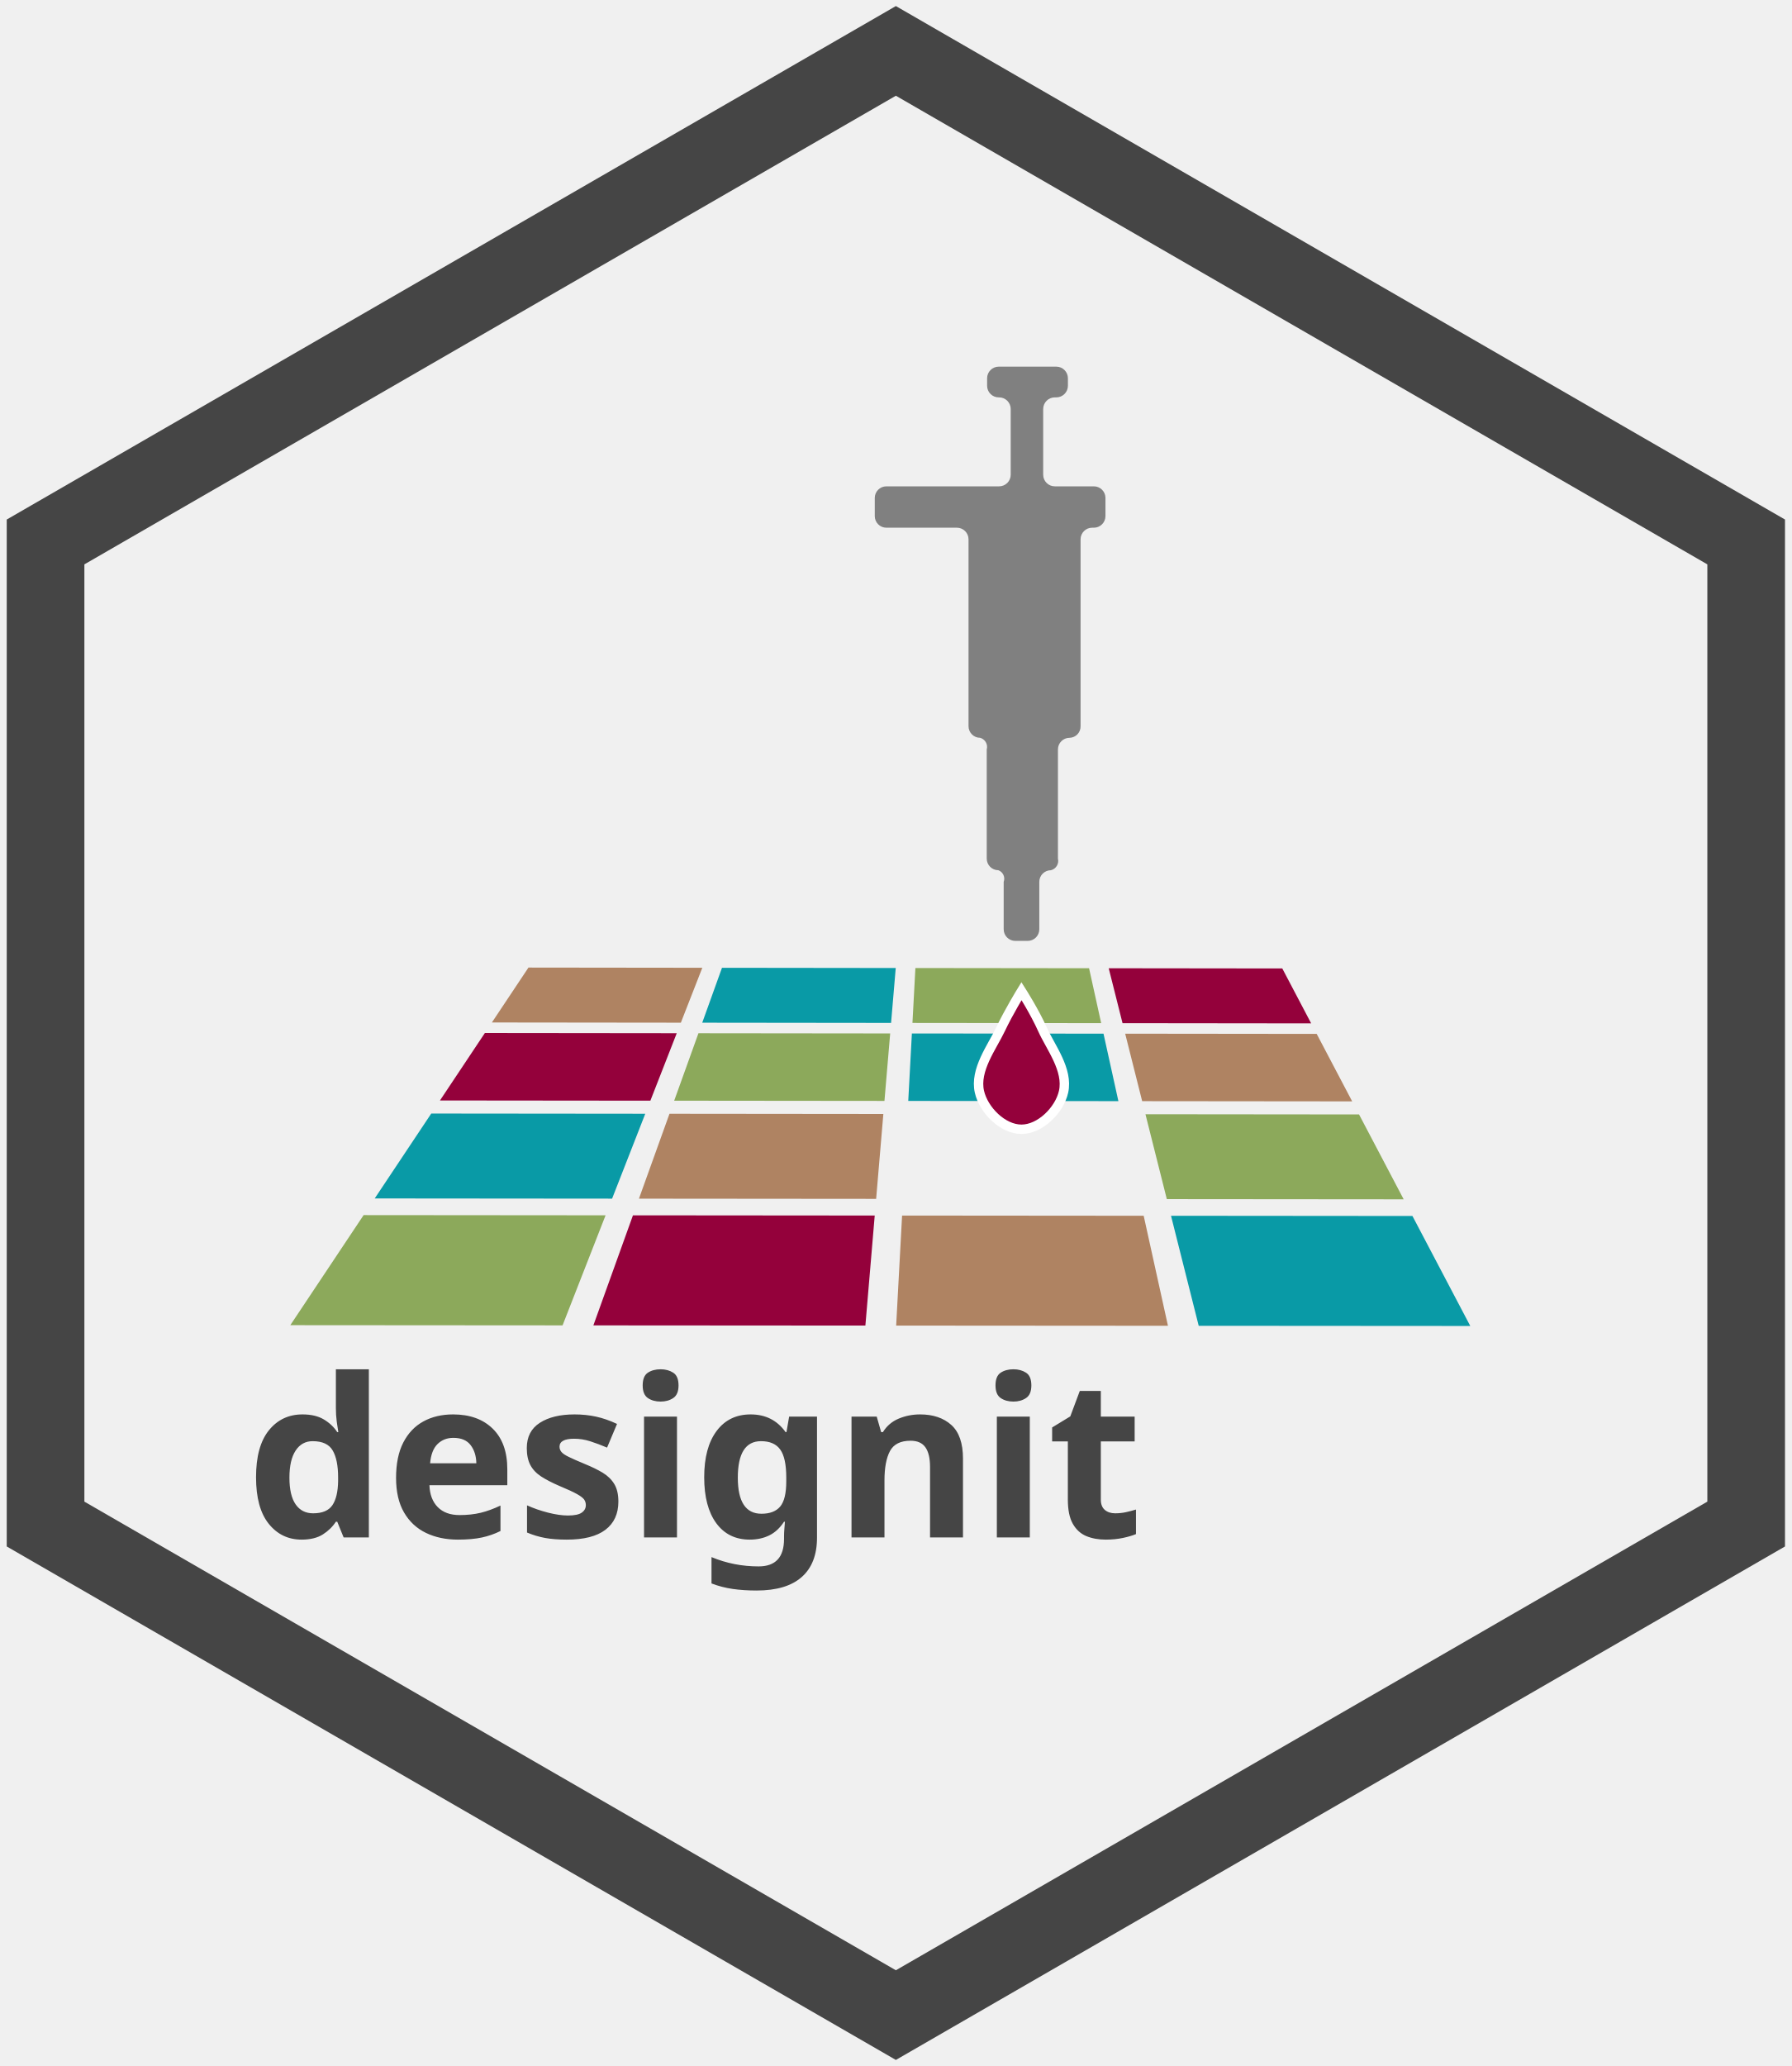
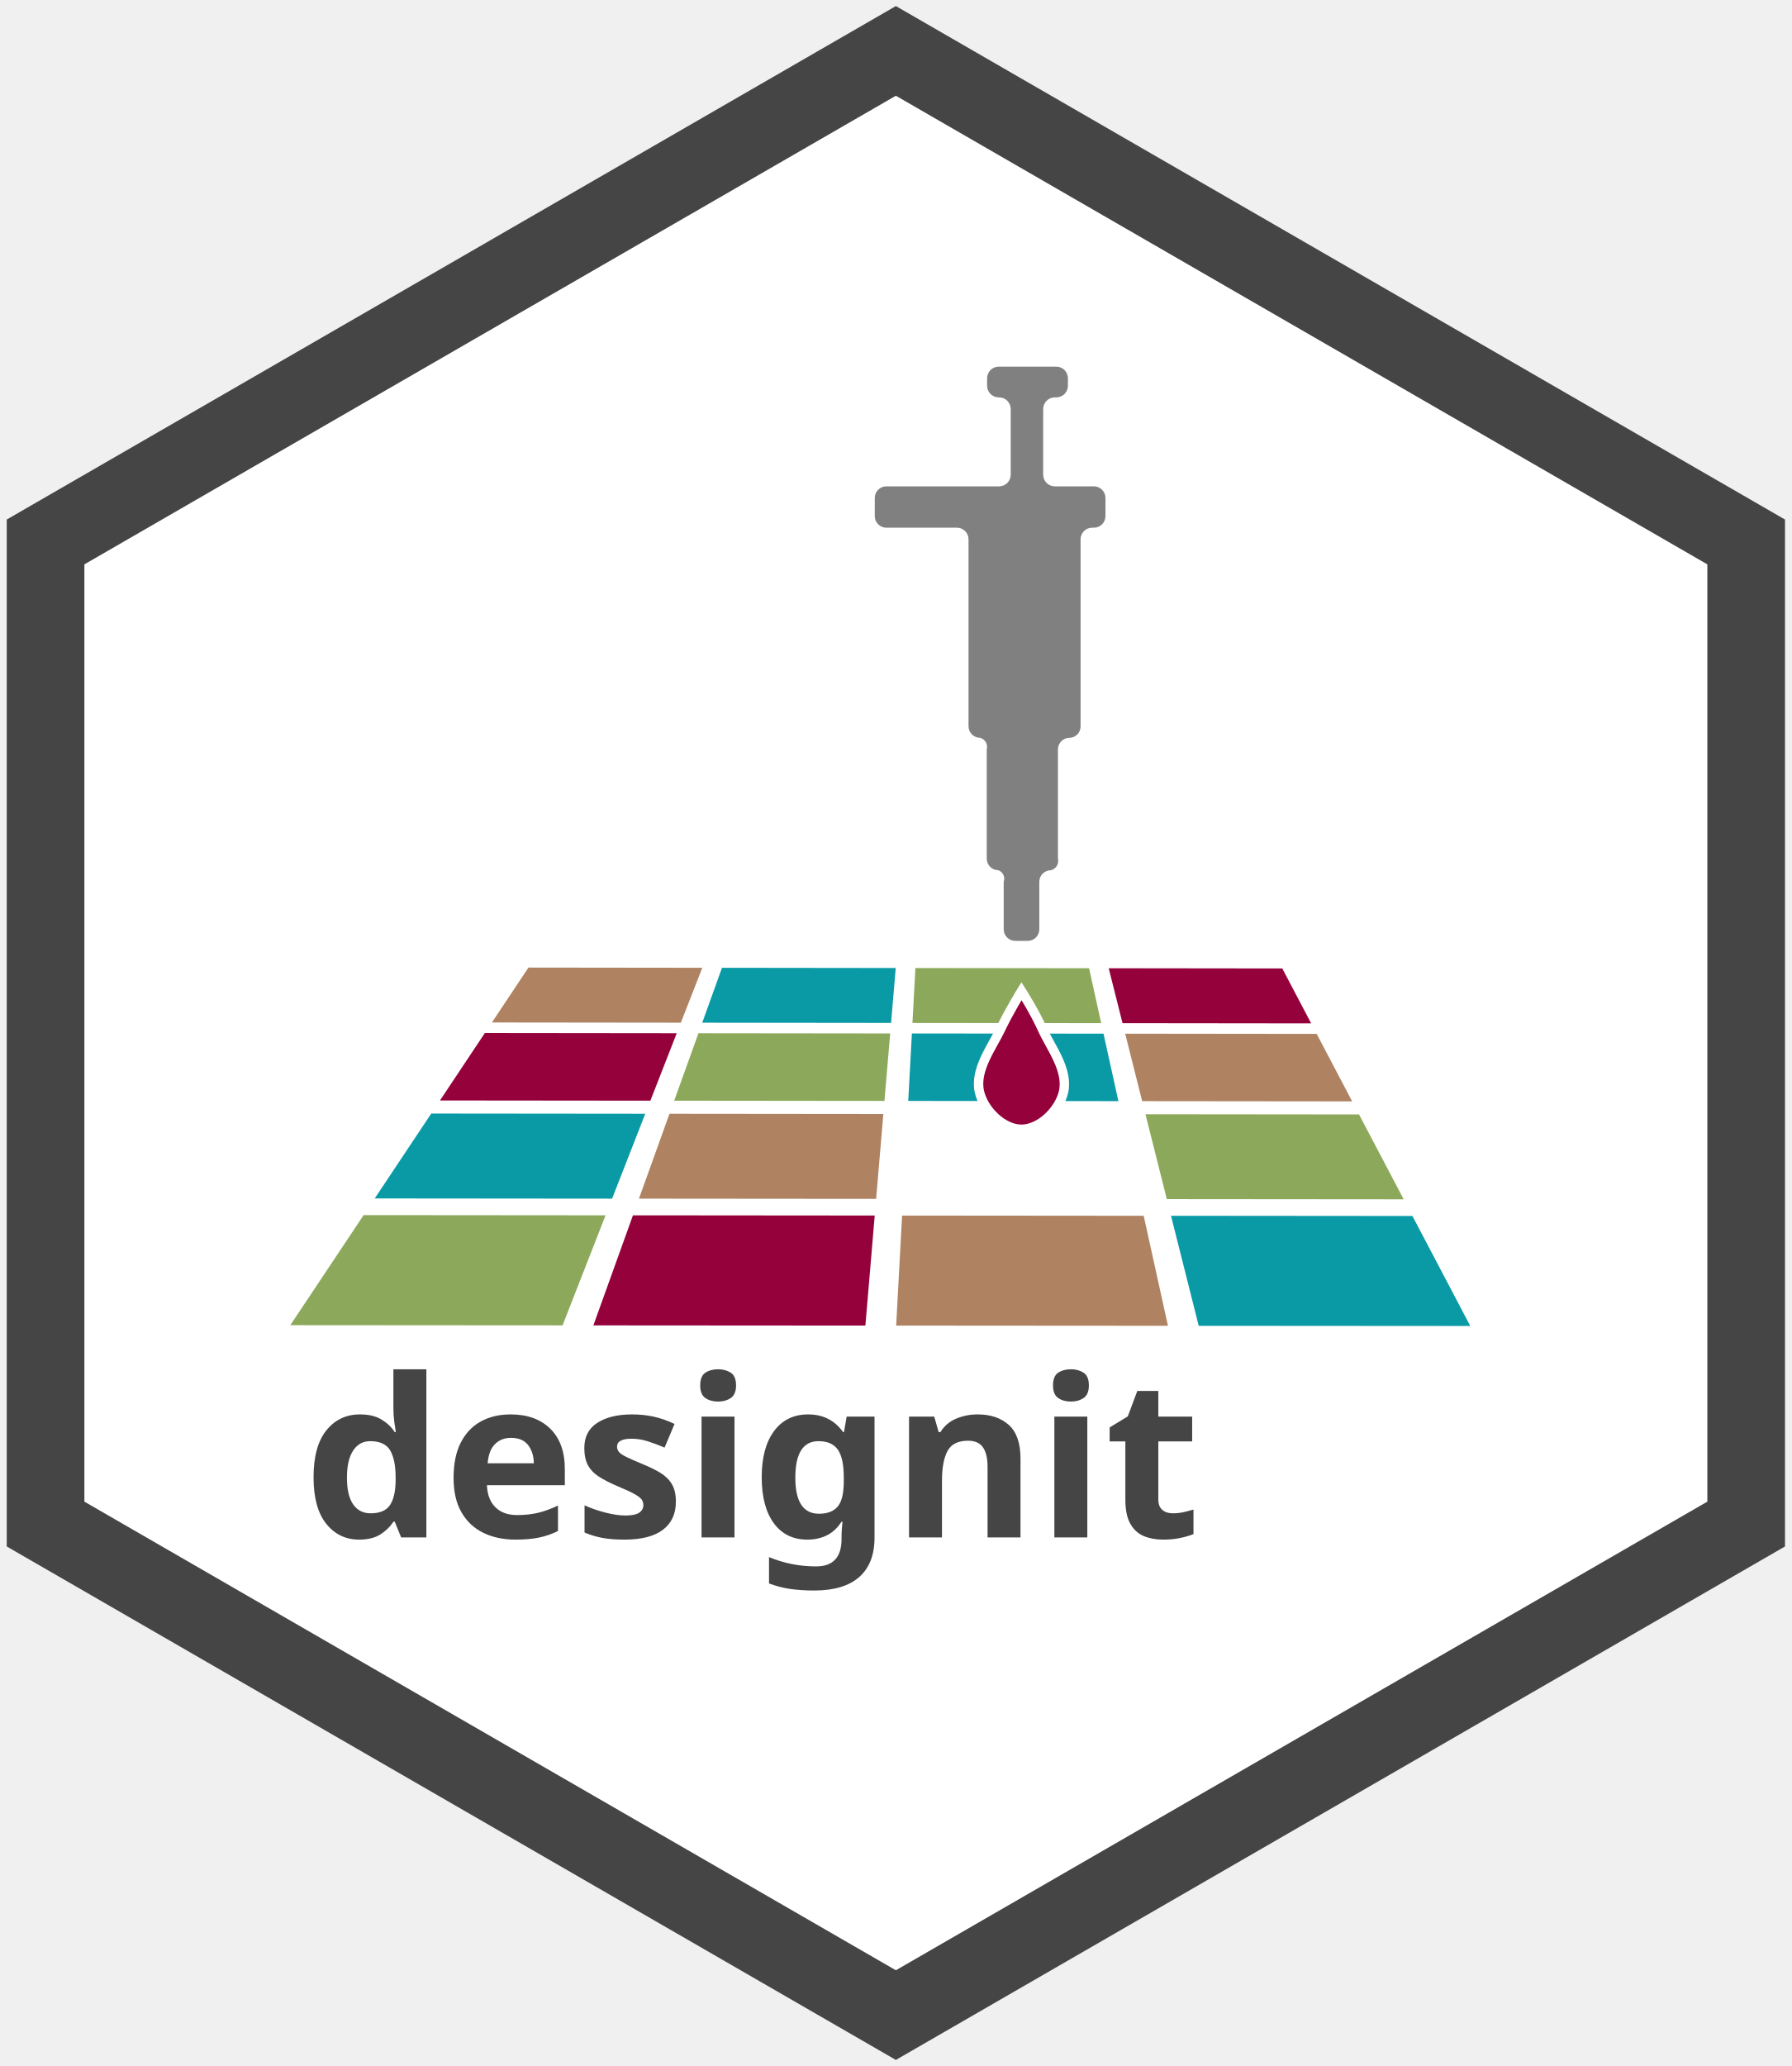
<svg xmlns="http://www.w3.org/2000/svg" version="1.1" id="svg32" width="1080" height="1245" viewBox="0 0 1080 1245" xml:space="preserve">
  <defs id="defs36">
    <rect x="234.921" y="834.921" width="382.54" height="96.825" id="rect6134" />
  </defs>
  <g id="g38" transform="translate(40.95036,49.72405)">
+     <path style="fill:#ffffff;fill-opacity:1;stroke:#454545;stroke-width:34.941;stroke-dasharray:none;stroke-opacity:1;stop-color:#000000" id="path3174" d="m 600.125,360.614 -382.665,220.932 -382.665,-220.932 0,-441.863 382.665,-220.932 382.665,220.932 z" transform="matrix(1.33939,0,0,1.33939,207.7855,385.6866)" />
    <path style="display:none;fill:#454545;fill-opacity:0.553;stroke-width:5.669;stop-color:#000000" d="m 275.912,530.223 454.385,0.534 113.311,215.447 -711.244,-0.483 z" id="rect3748" />
-     <g id="g10695" transform="translate(-2.386484,-0.5277955)">
-       <path id="rect6130" style="fill:#808080;fill-opacity:1;stroke:none;stroke-width:15.118;stroke-dasharray:none;stroke-opacity:1" d="m 556.435,178.755 v 4.516 a 7,7 45 0 0 7,7 h 0.225 a 7,7 45 0 1 7,7 v 39.607 a 7,7 135 0 1 -7,7 h -67.941 a 7,7 135 0 0 -7,7 l 0,10.928 a 7,7 45 0 0 7,7 h 42.516 a 7,7 45 0 1 7,7 v 112.613 a 7,7 45 0 0 7,7 5.692,5.692 60.412 0 1 3.975,7 v 65.793 a 7,7 45 0 0 7,7 5.448,5.448 65.306 0 1 3.219,7 v 28.59 a 7,7 45 0 0 7,7 h 7.467 a 7,7 135 0 0 7,-7 v -28.59 a 7,7 135 0 1 7,-7 5.785,5.785 121.17 0 0 4.234,-7 v -65.793 a 7,7 135 0 1 7,-7 6.822,6.822 133.482 0 0 6.639,-7 V 275.805 a 7,7 135 0 1 7,-7 h 1.004 a 7,7 135 0 0 7,-7 v -10.928 a 7,7 45 0 0 -7,-7 h -23.535 a 7,7 45 0 1 -7,-7 v -39.607 a 7,7 135 0 1 7,-7 h 0.906 a 7,7 135 0 0 7,-7 v -4.516 a 7,7 45 0 0 -7,-7 l -34.707,0 a 7,7 135 0 0 -7,7 z" />
-       <path style="fill:none;fill-opacity:1;stroke:#454545;stroke-width:34.941;stroke-dasharray:none;stroke-opacity:1;stop-color:#000000" id="path3174" d="m 600.125,360.614 -382.665,220.932 -382.665,-220.932 0,-441.863 382.665,-220.932 382.665,220.932 z" transform="matrix(1.33939,0,0,1.33939,210.172,386.2144)" />
-       <text xml:space="preserve" style="font-style:normal;font-variant:normal;font-weight:normal;font-stretch:normal;font-size:133.333px;font-family:'Roche Sans';-inkscape-font-specification:'Roche Sans';fill:#454545;fill-opacity:1;stroke:none;stroke-width:15.118;stroke-dasharray:none;stroke-opacity:1;stop-color:#000000" x="501.436" y="877.272" id="text6140">
-         <tspan id="tspan6138" x="501.436" y="877.272" style="font-style:normal;font-variant:normal;font-weight:600;font-stretch:normal;font-family:Rubik;-inkscape-font-specification:'Rubik Semi-Bold';text-align:center;text-anchor:middle;fill:#454545;fill-opacity:1;stroke-width:15.118;stroke-dasharray:none">designit</tspan>
-       </text>
-       <path style="fill:#8ca95b;fill-opacity:1;stroke:none;stroke-width:10.185;stroke-dasharray:none;stop-color:#000000" d="m 326.459,683.166 -145.848,-0.121 -44.184,66.329 164.107,0.112 z" id="path8968" />
-       <path style="fill:#099aa6;fill-opacity:1;stroke:none;stroke-width:10.185;stroke-dasharray:none;stop-color:#000000" d="m 350.382,621.966 -129.002,-0.125 -34.077,51.158 143.083,0.122 z" id="path8966" />
-       <path style="fill:#94013b;fill-opacity:1;stroke:none;stroke-width:10.185;stroke-dasharray:none;stop-color:#000000" d="m 369.355,573.431 -115.645,-0.125 -27.082,40.656 126.834,0.126 z" id="path8964" />
-       <path style="fill:#af8362;fill-opacity:1;stroke:none;stroke-width:10.185;stroke-dasharray:none;stop-color:#000000" d="m 384.769,533.999 -104.794,-0.123 -22.04,33.087 113.899,0.126 z" id="path8962" />
-       <path style="fill:#94013b;fill-opacity:1;stroke:none;stroke-width:10.185;stroke-dasharray:none;stop-color:#000000" d="m 488.694,683.301 -145.735,-0.121 -23.86,66.318 163.965,0.112 z" id="path8960" />
-       <path style="fill:#af8362;fill-opacity:1;stroke:none;stroke-width:10.185;stroke-dasharray:none;stop-color:#000000" d="m 493.891,622.106 -128.914,-0.126 -18.404,51.155 142.974,0.122 z" id="path8958" />
-       <path style="fill:#8ca95b;fill-opacity:1;stroke:none;stroke-width:10.185;stroke-dasharray:none;stop-color:#000000" d="m 498.012,573.571 -115.573,-0.126 -14.628,40.657 126.749,0.126 z" id="path8956" />
-       <path style="fill:#099aa6;fill-opacity:1;stroke:none;stroke-width:10.185;stroke-dasharray:none;stop-color:#000000" d="m 501.36,534.137 -104.735,-0.124 -11.904,33.09 113.829,0.125 z" id="path8954" />
-       <path style="fill:#af8362;fill-opacity:1;stroke:none;stroke-width:10.185;stroke-dasharray:none;stop-color:#000000" d="m 650.812,683.436 -145.627,-0.121 -3.568,66.307 163.827,0.112 z" id="path8952" />
-       <path style="fill:#ffffff;fill-opacity:0;stroke:none;stroke-width:10.185;stroke-dasharray:none;stop-color:#000000" d="m 637.307,622.245 -128.828,-0.125 -2.753,51.151 142.87,0.122 z" id="path8950" />
-       <path style="fill:#099aa6;fill-opacity:1;stroke:none;stroke-width:10.185;stroke-dasharray:none;stop-color:#000000" d="m 626.595,573.71 -115.504,-0.125 -2.188,40.657 126.666,0.126 z" id="path8948" />
-       <path style="fill:#8ca95b;fill-opacity:1;stroke:none;stroke-width:10.185;stroke-dasharray:none;stop-color:#000000" d="m 617.891,534.273 -104.678,-0.123 -1.781,33.092 113.763,0.125 z" id="path8946" />
-       <path style="fill:#099aa6;fill-opacity:1;stroke:none;stroke-width:10.185;stroke-dasharray:none;stop-color:#000000" d="m 812.809,683.571 -145.522,-0.121 16.691,66.296 163.693,0.111 z" id="path8944" />
-       <path style="fill:#8ca95b;fill-opacity:1;stroke:none;stroke-width:10.185;stroke-dasharray:none;stop-color:#000000" d="m 780.629,622.385 -128.747,-0.126 12.877,51.148 142.769,0.122 z" id="path8942" />
-       <path style="fill:#af8362;fill-opacity:1;stroke:none;stroke-width:10.185;stroke-dasharray:none;stop-color:#000000" d="m 755.103,573.85 -115.44,-0.126 10.236,40.658 126.587,0.125 z" id="path8940" />
-       <path style="fill:#94013b;fill-opacity:1;stroke:none;stroke-width:10.185;stroke-dasharray:none;stop-color:#000000" d="m 734.36,534.41 -104.625,-0.123 8.332,33.094 113.699,0.125 z" id="rect3391" />
-       <path id="path1019" style="fill:#94013b;fill-opacity:1;stroke:#ffffff;stroke-width:5.669;stroke-dasharray:none;stroke-opacity:1" d="m 564.673,544.417 c 0,0 -7.7,12.539 -12.674,23.07 -4.974,10.531 -15.71,24.381 -12.674,37.608 2.534,11.039 14.023,22.581 25.348,22.57 11.301,-0.011 22.875,-11.543 25.348,-22.57 2.98,-13.286 -7.928,-26.988 -12.674,-37.608 -4.746,-10.62 -12.674,-23.07 -12.674,-23.07 z" class="UnoptimicedTransforms" transform="translate(12.48782,3.652957)" />
-     </g>
+     <path id="rect6130" style="fill:#808080;fill-opacity:1;stroke:none;stroke-width:15.118;stroke-dasharray:none;stroke-opacity:1" d="m 554.049,178.227 v 4.516 a 7,7 45 0 0 7,7 h 0.225 a 7,7 45 0 1 7,7 v 39.607 a 7,7 135 0 1 -7,7 h -67.941 a 7,7 135 0 0 -7,7 l 0,10.928 a 7,7 45 0 0 7,7 h 42.516 a 7,7 45 0 1 7,7 v 112.613 a 7,7 45 0 0 7,7 5.692,5.692 60.412 0 1 3.975,7 v 65.793 a 7,7 45 0 0 7,7 5.448,5.448 65.306 0 1 3.219,7 v 28.59 a 7,7 45 0 0 7,7 h 7.467 a 7,7 135 0 0 7,-7 v -28.59 a 7,7 135 0 1 7,-7 5.785,5.785 121.17 0 0 4.234,-7 v -65.793 a 7,7 135 0 1 7,-7 6.822,6.822 133.482 0 0 6.639,-7 l 0,-112.613 a 7,7 135 0 1 7,-7 h 1.004 a 7,7 135 0 0 7,-7 v -10.928 a 7,7 45 0 0 -7,-7 h -23.535 a 7,7 45 0 1 -7,-7 v -39.607 a 7,7 135 0 1 7,-7 h 0.906 a 7,7 135 0 0 7,-7 v -4.516 a 7,7 45 0 0 -7,-7 h -34.707 a 7,7 135 0 0 -7,7 z" />
+     <text xml:space="preserve" style="font-style:normal;font-variant:normal;font-weight:normal;font-stretch:normal;font-size:133.333px;font-family:'Roche Sans';-inkscape-font-specification:'Roche Sans';fill:#454545;fill-opacity:1;stroke:none;stroke-width:15.118;stroke-dasharray:none;stroke-opacity:1;stop-color:#000000" x="499.05" y="876.744" id="text6140">
+       <tspan id="tspan6138" x="499.05" y="876.744" style="font-style:normal;font-variant:normal;font-weight:600;font-stretch:normal;font-family:Rubik;-inkscape-font-specification:'Rubik Semi-Bold';text-align:center;text-anchor:middle;fill:#454545;fill-opacity:1;stroke-width:15.118;stroke-dasharray:none">designit</tspan>
+     </text>
+     <path style="fill:#8ca95b;fill-opacity:1;stroke:none;stroke-width:10.185;stroke-dasharray:none;stop-color:#000000" d="m 324.072,682.638 -145.848,-0.121 -44.184,66.329 164.107,0.112 z" id="path8968" />
+     <path style="fill:#099aa6;fill-opacity:1;stroke:none;stroke-width:10.185;stroke-dasharray:none;stop-color:#000000" d="m 347.995,621.438 -129.002,-0.125 -34.077,51.158 143.083,0.122 z" id="path8966" />
+     <path style="fill:#94013b;fill-opacity:1;stroke:none;stroke-width:10.185;stroke-dasharray:none;stop-color:#000000" d="m 366.968,572.903 -115.645,-0.125 -27.082,40.656 126.834,0.126 z" id="path8964" />
+     <path style="fill:#af8362;fill-opacity:1;stroke:none;stroke-width:10.185;stroke-dasharray:none;stop-color:#000000" d="m 382.382,533.471 -104.794,-0.123 -22.04,33.087 113.899,0.126 z" id="path8962" />
+     <path style="fill:#94013b;fill-opacity:1;stroke:none;stroke-width:10.185;stroke-dasharray:none;stop-color:#000000" d="m 486.307,682.773 -145.735,-0.121 -23.86,66.318 163.965,0.112 z" id="path8960" />
+     <path style="fill:#af8362;fill-opacity:1;stroke:none;stroke-width:10.185;stroke-dasharray:none;stop-color:#000000" d="m 491.504,621.578 -128.914,-0.126 -18.404,51.155 142.974,0.122 z" id="path8958" />
+     <path style="fill:#8ca95b;fill-opacity:1;stroke:none;stroke-width:10.185;stroke-dasharray:none;stop-color:#000000" d="m 495.625,573.043 -115.573,-0.126 -14.628,40.657 126.749,0.126 z" id="path8956" />
+     <path style="fill:#099aa6;fill-opacity:1;stroke:none;stroke-width:10.185;stroke-dasharray:none;stop-color:#000000" d="m 498.973,533.609 -104.735,-0.124 -11.904,33.09 113.829,0.125 z" id="path8954" />
+     <path style="fill:#af8362;fill-opacity:1;stroke:none;stroke-width:10.185;stroke-dasharray:none;stop-color:#000000" d="m 648.425,682.908 -145.627,-0.121 -3.568,66.307 163.827,0.112 z" id="path8952" />
+     <path style="fill:#ffffff;fill-opacity:0;stroke:none;stroke-width:10.185;stroke-dasharray:none;stop-color:#000000" d="m 634.92,621.717 -128.828,-0.125 -2.753,51.151 142.87,0.122 z" id="path8950" />
+     <path style="fill:#099aa6;fill-opacity:1;stroke:none;stroke-width:10.185;stroke-dasharray:none;stop-color:#000000" d="m 624.208,573.182 -115.504,-0.125 -2.188,40.657 126.666,0.126 z" id="path8948" />
+     <path style="fill:#8ca95b;fill-opacity:1;stroke:none;stroke-width:10.185;stroke-dasharray:none;stop-color:#000000" d="m 615.504,533.745 -104.678,-0.123 -1.781,33.092 113.763,0.125 z" id="path8946" />
+     <path style="fill:#099aa6;fill-opacity:1;stroke:none;stroke-width:10.185;stroke-dasharray:none;stop-color:#000000" d="m 810.422,683.043 -145.522,-0.121 16.691,66.296 163.693,0.111 z" id="path8944" />
+     <path style="fill:#8ca95b;fill-opacity:1;stroke:none;stroke-width:10.185;stroke-dasharray:none;stop-color:#000000" d="m 778.242,621.857 -128.747,-0.126 12.877,51.148 142.769,0.122 z" id="path8942" />
+     <path style="fill:#af8362;fill-opacity:1;stroke:none;stroke-width:10.185;stroke-dasharray:none;stop-color:#000000" d="m 752.716,573.322 -115.44,-0.126 10.236,40.658 126.587,0.125 z" id="path8940" />
+     <path style="fill:#94013b;fill-opacity:1;stroke:none;stroke-width:10.185;stroke-dasharray:none;stop-color:#000000" d="m 731.973,533.882 -104.625,-0.123 8.332,33.094 113.699,0.125 z" id="rect3391" />
+     <path id="path1019" style="fill:#94013b;fill-opacity:1;stroke:#ffffff;stroke-width:5.669;stroke-dasharray:none;stroke-opacity:1" d="m 564.673,544.417 c 0,0 -7.7,12.539 -12.674,23.07 -4.974,10.531 -15.71,24.381 -12.674,37.608 2.534,11.039 14.023,22.581 25.348,22.57 11.301,-0.011 22.875,-11.543 25.348,-22.57 2.98,-13.286 -7.928,-26.988 -12.674,-37.608 -4.746,-10.62 -12.674,-23.07 -12.674,-23.07 z" class="UnoptimicedTransforms" transform="translate(10.10134,3.125161)" />
  </g>
</svg>
